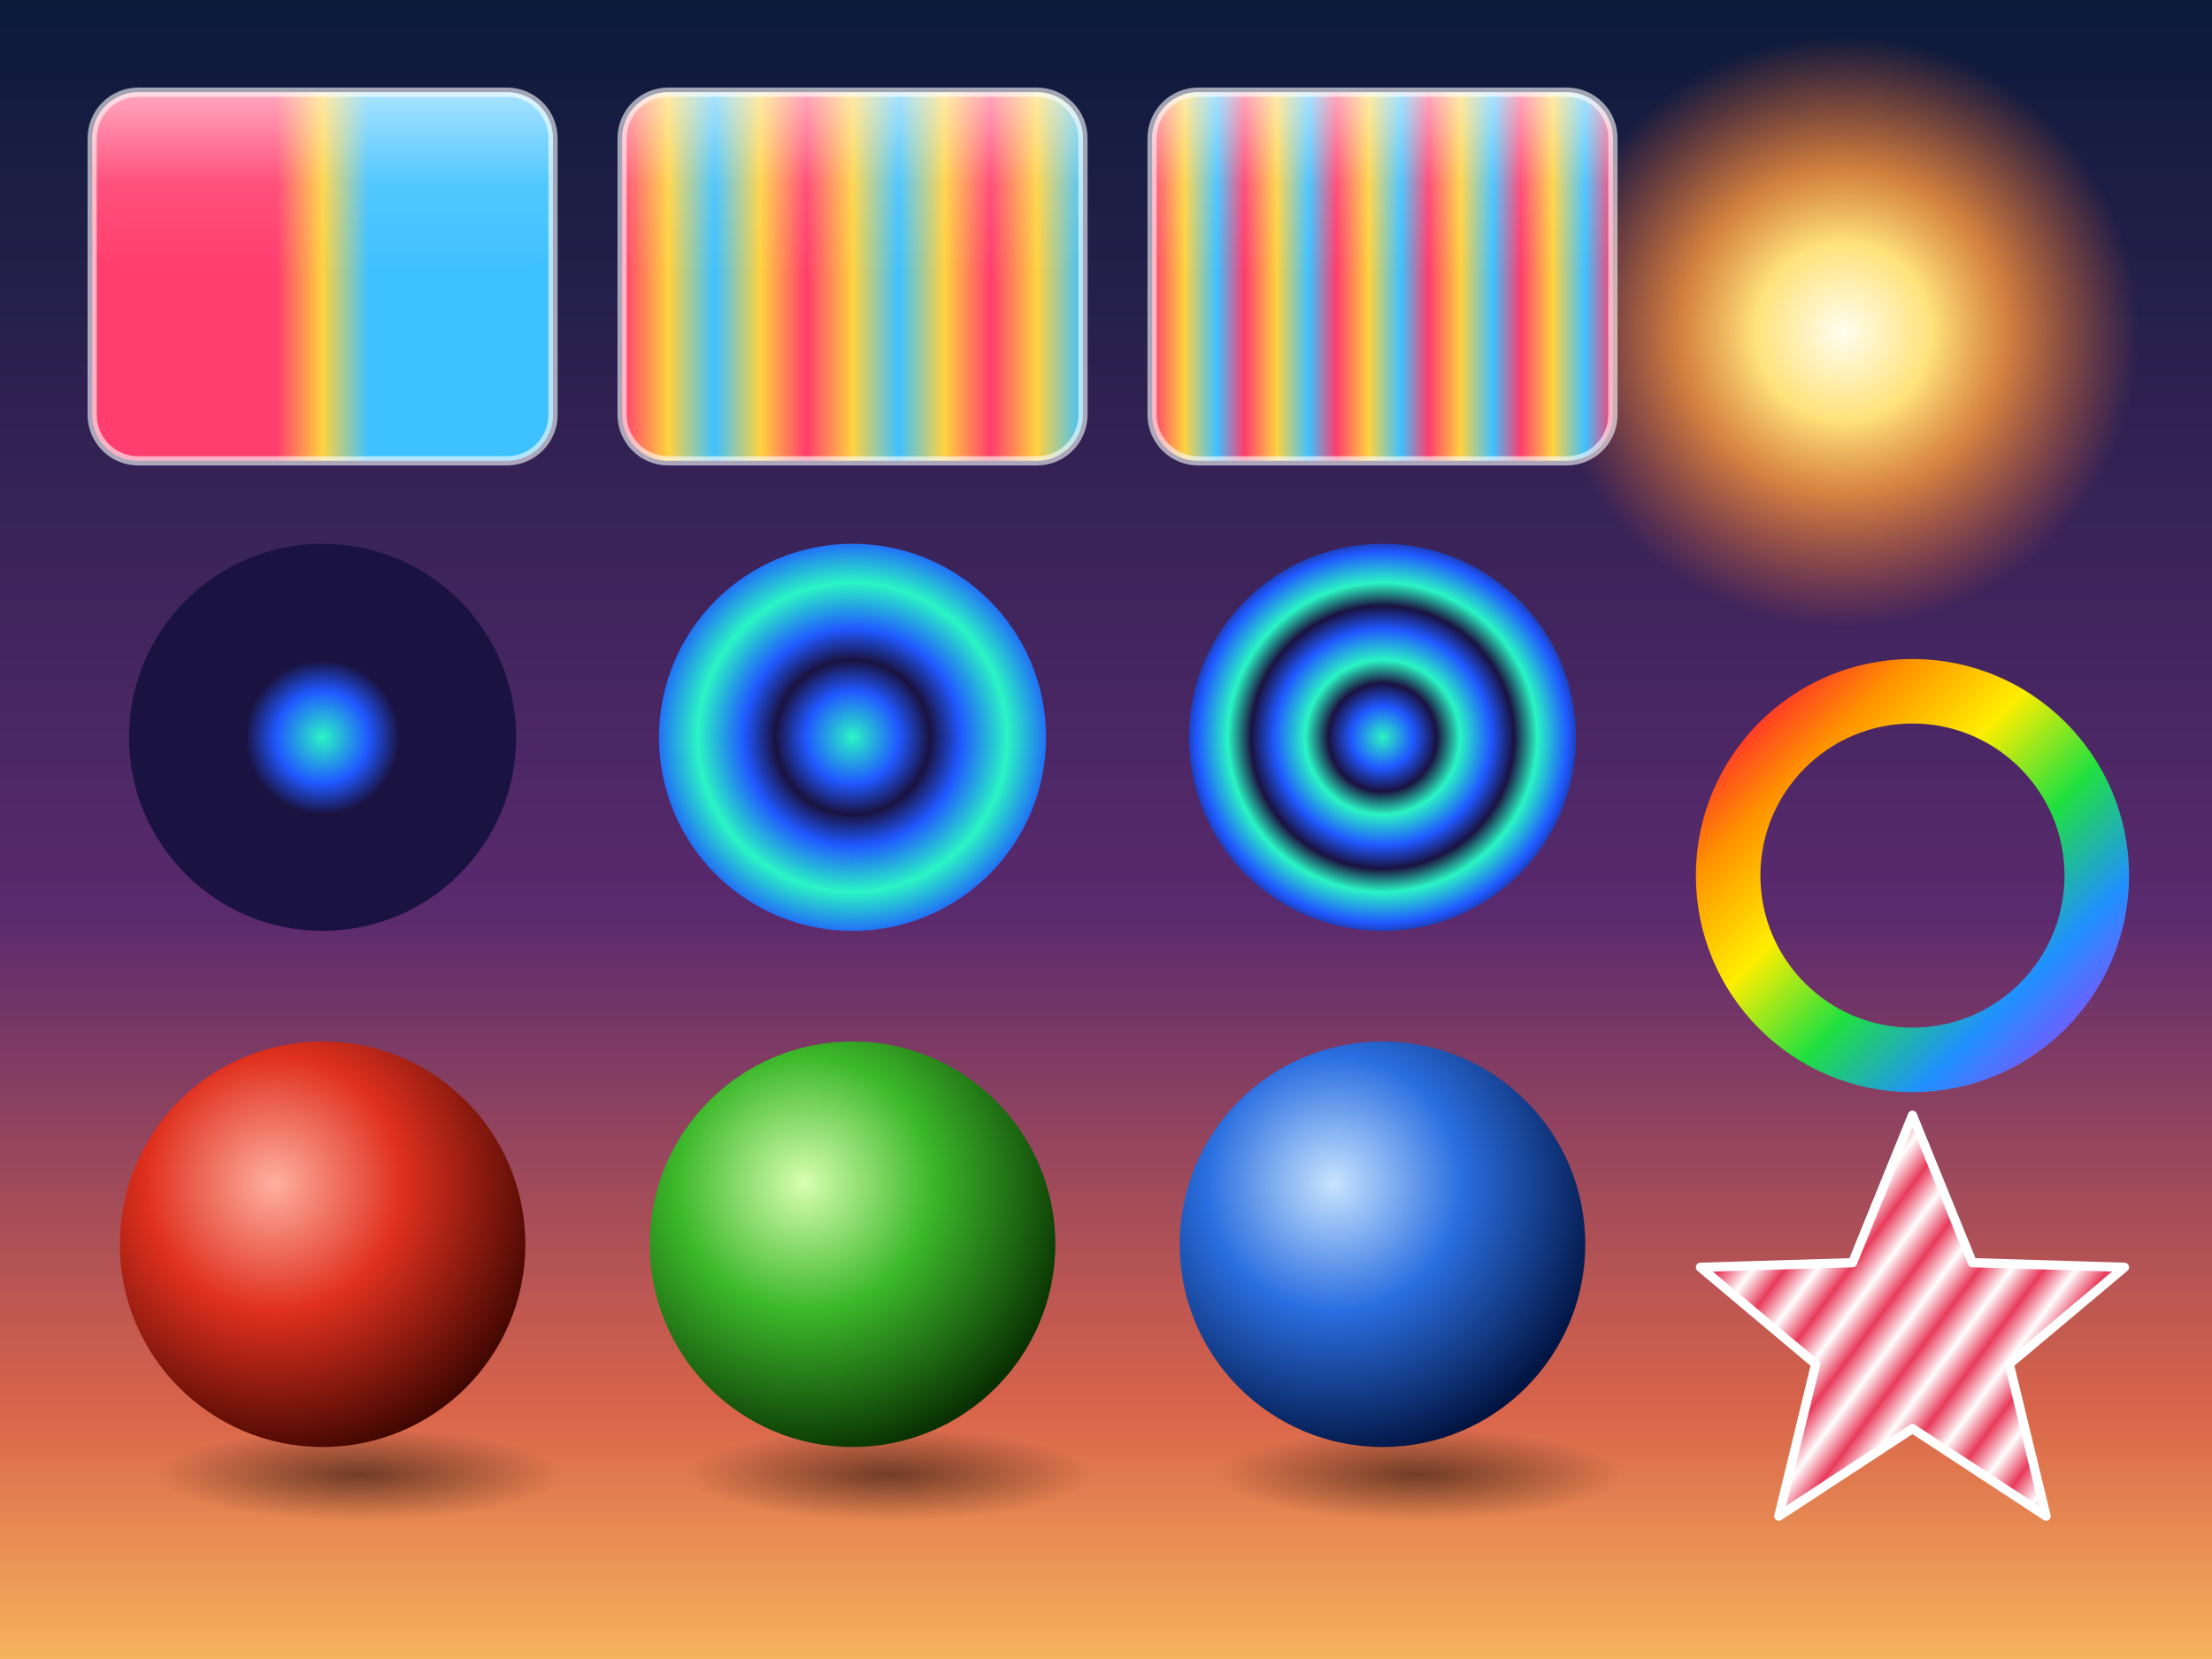
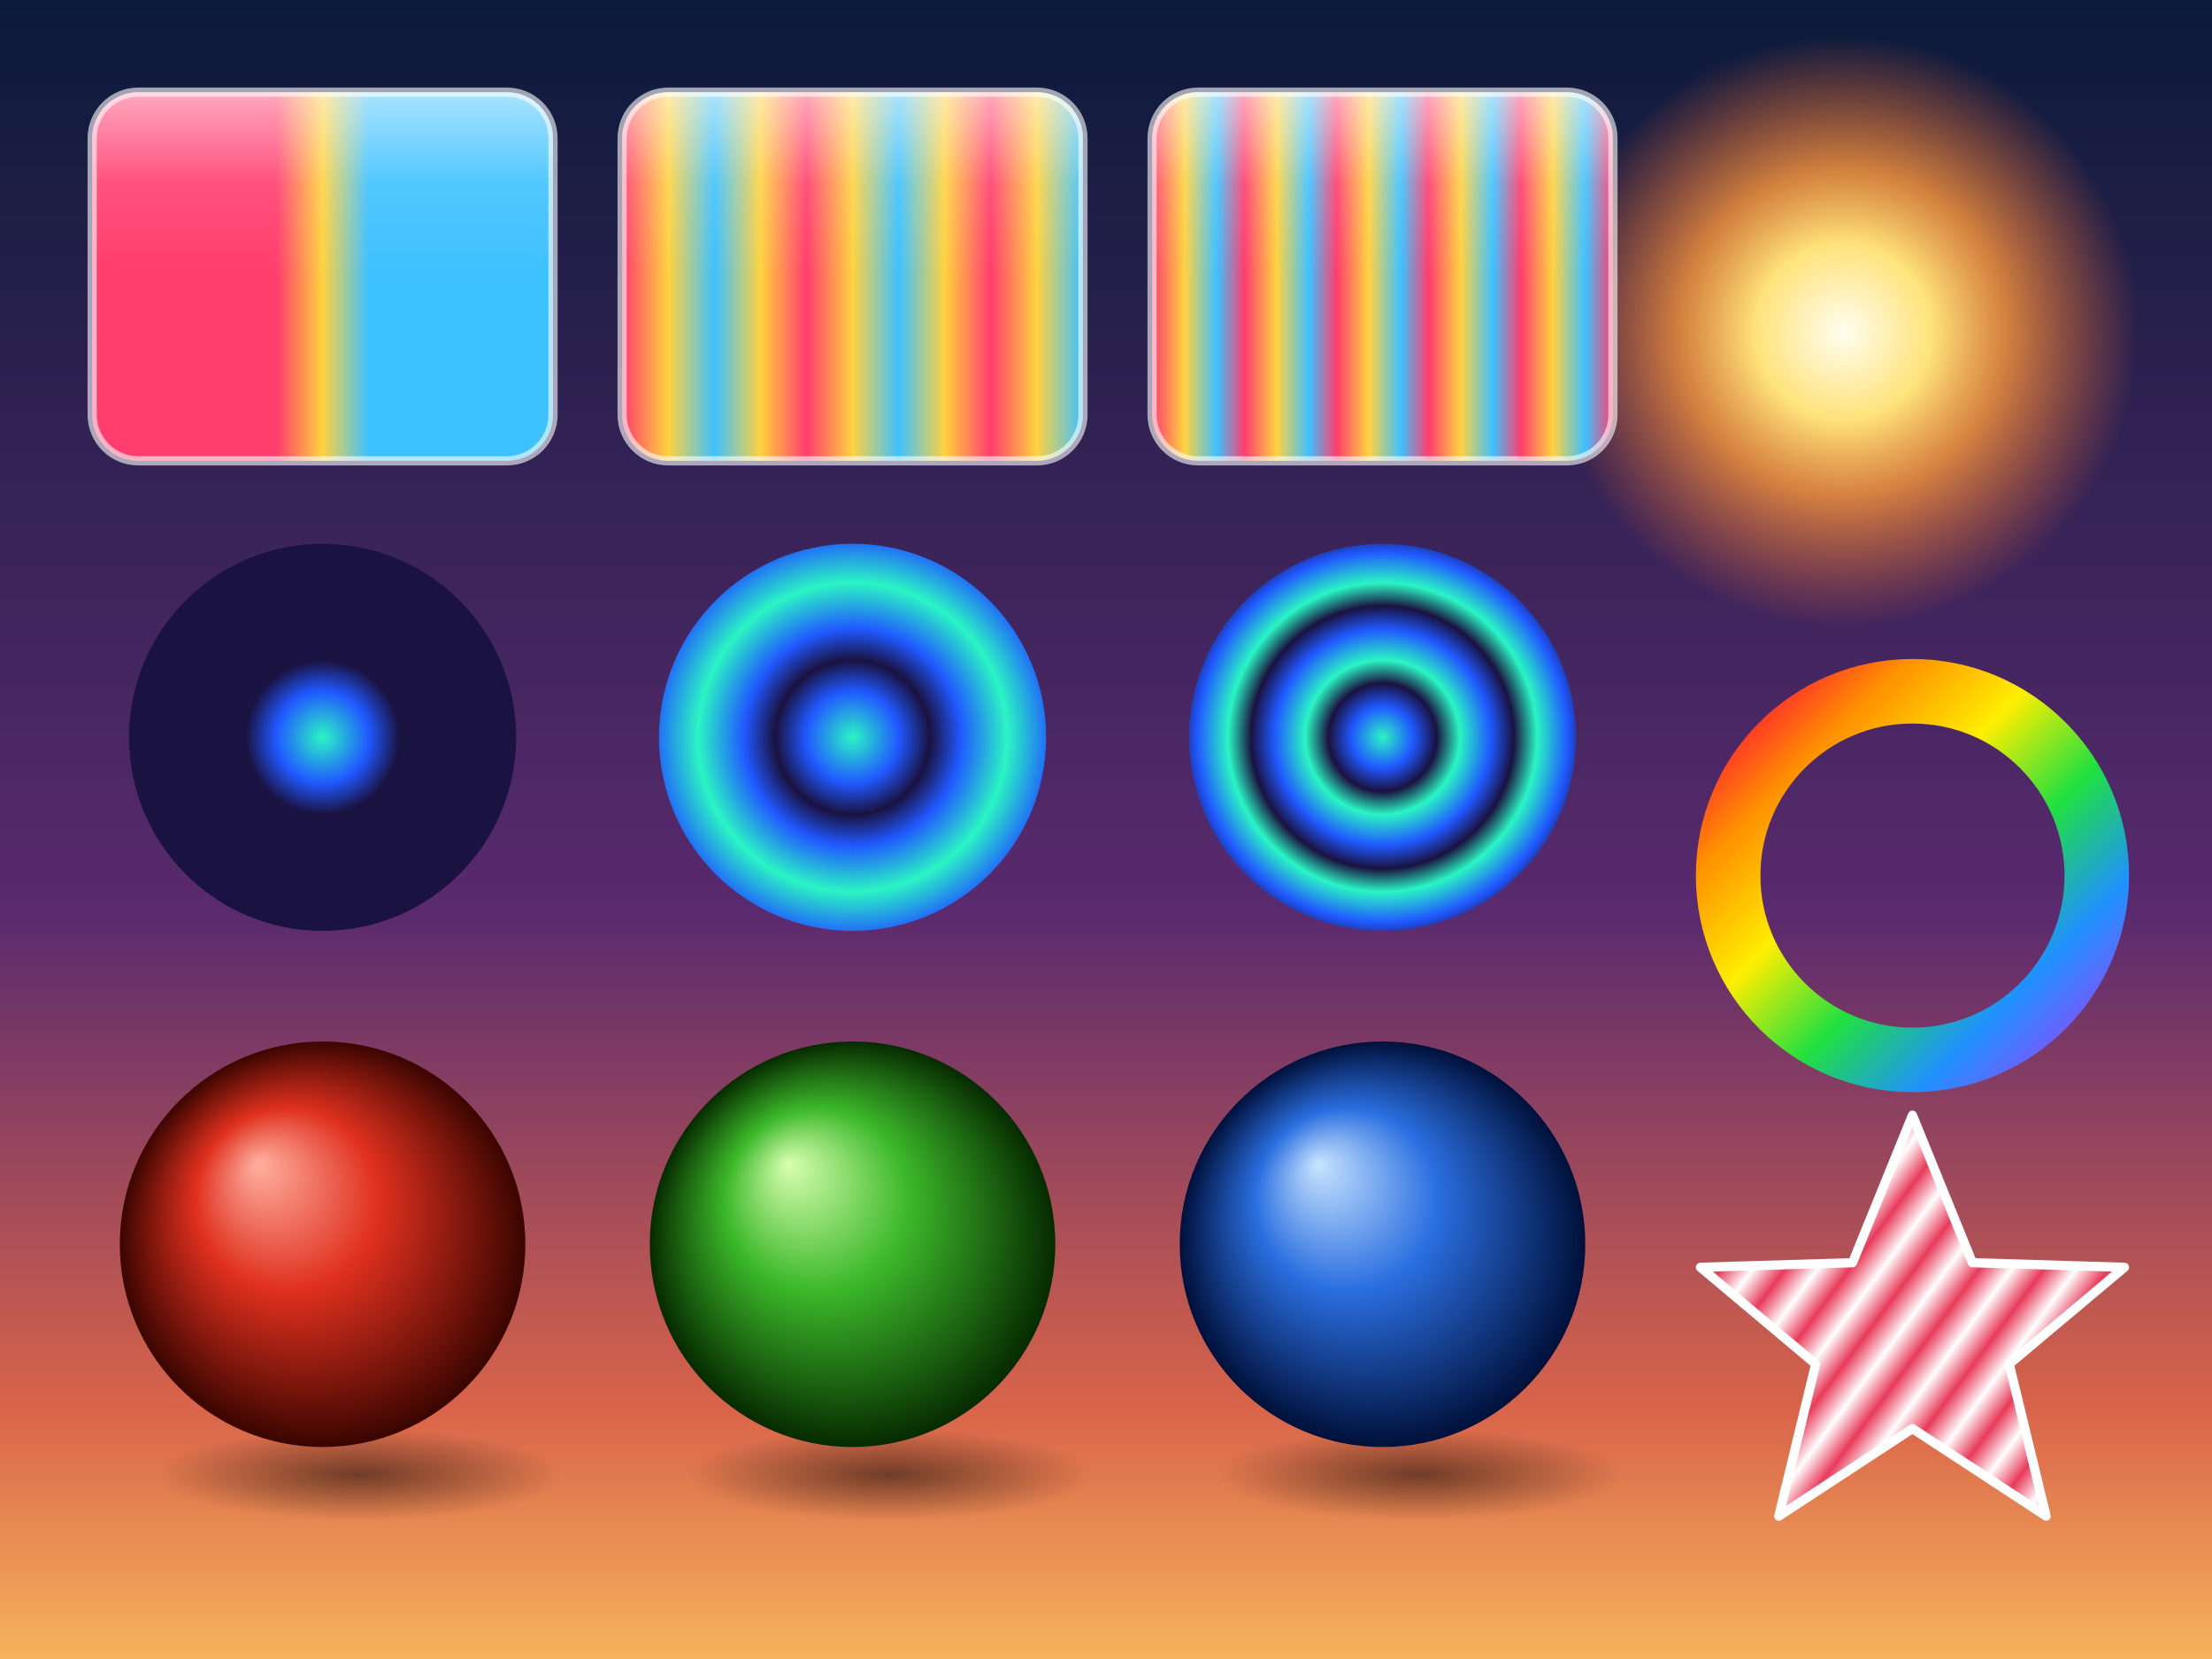
<svg xmlns="http://www.w3.org/2000/svg" xmlns:xlink="http://www.w3.org/1999/xlink" width="1024" height="768" viewBox="0 0 480 360">
  <defs>
    <linearGradient id="sky" gradientUnits="userSpaceOnUse" x1="0" y1="0" x2="0" y2="360">
      <stop offset="0" stop-color="#0b1a3a" />
      <stop offset="0.55" stop-color="#5a2a6e" />
      <stop offset="0.85" stop-color="#d9644a" />
      <stop offset="1" stop-color="#f6b35c" />
    </linearGradient>
    <radialGradient id="sun">
      <stop offset="0" stop-color="#fffef0" />
      <stop offset="0.3" stop-color="#ffe27a" />
      <stop offset="0.55" stop-color="#ff9a3c" stop-opacity="0.8" />
      <stop offset="1" stop-color="#ff6a2c" stop-opacity="0" />
    </radialGradient>
    <linearGradient id="band" x1="0.4" y1="0" x2="0.6" y2="0">
      <stop offset="0" stop-color="#ff3d6e" />
      <stop offset="0.5" stop-color="#ffd23f" />
      <stop offset="1" stop-color="#3ec1ff" />
    </linearGradient>
    <linearGradient id="band_pad" xlink:href="#band" spreadMethod="pad" />
    <linearGradient id="band_reflect" xlink:href="#band" spreadMethod="reflect" />
    <linearGradient id="band_repeat" xlink:href="#band" spreadMethod="repeat">
      <stop offset="0" stop-color="#ff3d6e" />
      <stop offset="0.35" stop-color="#ffd23f" />
      <stop offset="0.7" stop-color="#3ec1ff" />
      <stop offset="1" stop-color="#ff3d6e" />
    </linearGradient>
    <radialGradient id="ring" r="0.2">
      <stop offset="0" stop-color="#2af5c4" />
      <stop offset="0.6" stop-color="#2058ff" />
      <stop offset="1" stop-color="#1a1240" />
    </radialGradient>
    <radialGradient id="ring_pad" xlink:href="#ring" spreadMethod="pad" />
    <radialGradient id="ring_reflect" xlink:href="#ring" spreadMethod="reflect" />
    <radialGradient id="ring_repeat" xlink:href="#ring" spreadMethod="repeat">
      <stop offset="0" stop-color="#2af5c4" />
      <stop offset="0.4" stop-color="#2058ff" />
      <stop offset="0.7" stop-color="#1a1240" />
      <stop offset="1" stop-color="#2af5c4" />
    </radialGradient>
-     <radialGradient id="ball_red" cx="0.38" cy="0.35" r="0.7">
+     <radialGradient id="ball_red" fx="0.34" fy="0.3">
      <stop offset="0" stop-color="#ffb0a0" />
      <stop offset="0.45" stop-color="#e0301e" />
      <stop offset="1" stop-color="#3a0500" />
    </radialGradient>
    <radialGradient id="ball_green" xlink:href="#ball_red">
      <stop offset="0" stop-color="#d8ffb0" />
      <stop offset="0.45" stop-color="#3cb82a" />
      <stop offset="1" stop-color="#062a00" />
    </radialGradient>
    <radialGradient id="ball_blue" xlink:href="#ball_red">
      <stop offset="0" stop-color="#c8e4ff" />
      <stop offset="0.45" stop-color="#2a6ee0" />
      <stop offset="1" stop-color="#00103a" />
    </radialGradient>
    <radialGradient id="shadow">
      <stop offset="0" stop-color="#000000" stop-opacity="0.5" />
      <stop offset="1" stop-color="#000000" stop-opacity="0" />
    </radialGradient>
    <linearGradient id="rainbow" x1="0" y1="0" x2="1" y2="1">
      <stop offset="0" stop-color="#ff0040" />
      <stop offset="0.2" stop-color="#ff9000" />
      <stop offset="0.4" stop-color="#ffee00" />
      <stop offset="0.6" stop-color="#20e040" />
      <stop offset="0.8" stop-color="#2090ff" />
      <stop offset="1" stop-color="#a040ff" />
    </linearGradient>
    <linearGradient id="stripes" x1="0" y1="0" x2="0.125" y2="0" spreadMethod="repeat" gradientTransform="rotate(35 0.5 0.5)">
      <stop offset="0" stop-color="#ffffff" />
      <stop offset="0.5" stop-color="#e83a5a" />
      <stop offset="1" stop-color="#ffffff" />
    </linearGradient>
    <linearGradient id="glass" x1="0" y1="0" x2="0" y2="1">
      <stop offset="0" stop-color="#ffffff" stop-opacity="0.55" />
      <stop offset="0.5" stop-color="#ffffff" stop-opacity="0.1" />
      <stop offset="1" stop-color="#ffffff" stop-opacity="0" />
    </linearGradient>
  </defs>
  <rect width="480" height="360" fill="url(#sky)" />
  <circle cx="400" cy="72" r="64" fill="url(#sun)" />
  <g stroke="#ffffff" stroke-opacity="0.6" stroke-width="2">
    <rect x="20" y="20" width="100" height="80" rx="10" fill="url(#band_pad)" />
    <rect x="135" y="20" width="100" height="80" rx="10" fill="url(#band_reflect)" />
    <rect x="250" y="20" width="100" height="80" rx="10" fill="url(#band_repeat)" />
  </g>
  <circle cx="70" cy="160" r="42" fill="url(#ring_pad)" />
  <circle cx="185" cy="160" r="42" fill="url(#ring_reflect)" />
  <circle cx="300" cy="160" r="42" fill="url(#ring_repeat)" />
  <ellipse cx="78" cy="320" rx="44" ry="10" fill="url(#shadow)" />
  <ellipse cx="193" cy="320" rx="44" ry="10" fill="url(#shadow)" />
  <ellipse cx="308" cy="320" rx="44" ry="10" fill="url(#shadow)" />
  <circle cx="70" cy="270" r="44" fill="url(#ball_red)" />
  <circle cx="185" cy="270" r="44" fill="url(#ball_green)" />
  <circle cx="300" cy="270" r="44" fill="url(#ball_blue)" />
  <circle cx="415" cy="190" r="40" fill="none" stroke="url(#rainbow)" stroke-width="14" />
  <g transform="translate(415 290)">
    <path d="M 0 -48 L 13 -16 L 46 -15 L 21 6 L 29 39 L 0 20 L -29 39 L -21 6 L -46 -15 L -13 -16 Z" fill="url(#stripes)" stroke="#ffffff" stroke-width="2" stroke-linejoin="round" />
  </g>
  <g fill="url(#glass)">
    <rect x="20" y="20" width="100" height="40" rx="10" />
    <rect x="135" y="20" width="100" height="40" rx="10" />
    <rect x="250" y="20" width="100" height="40" rx="10" />
  </g>
</svg>
